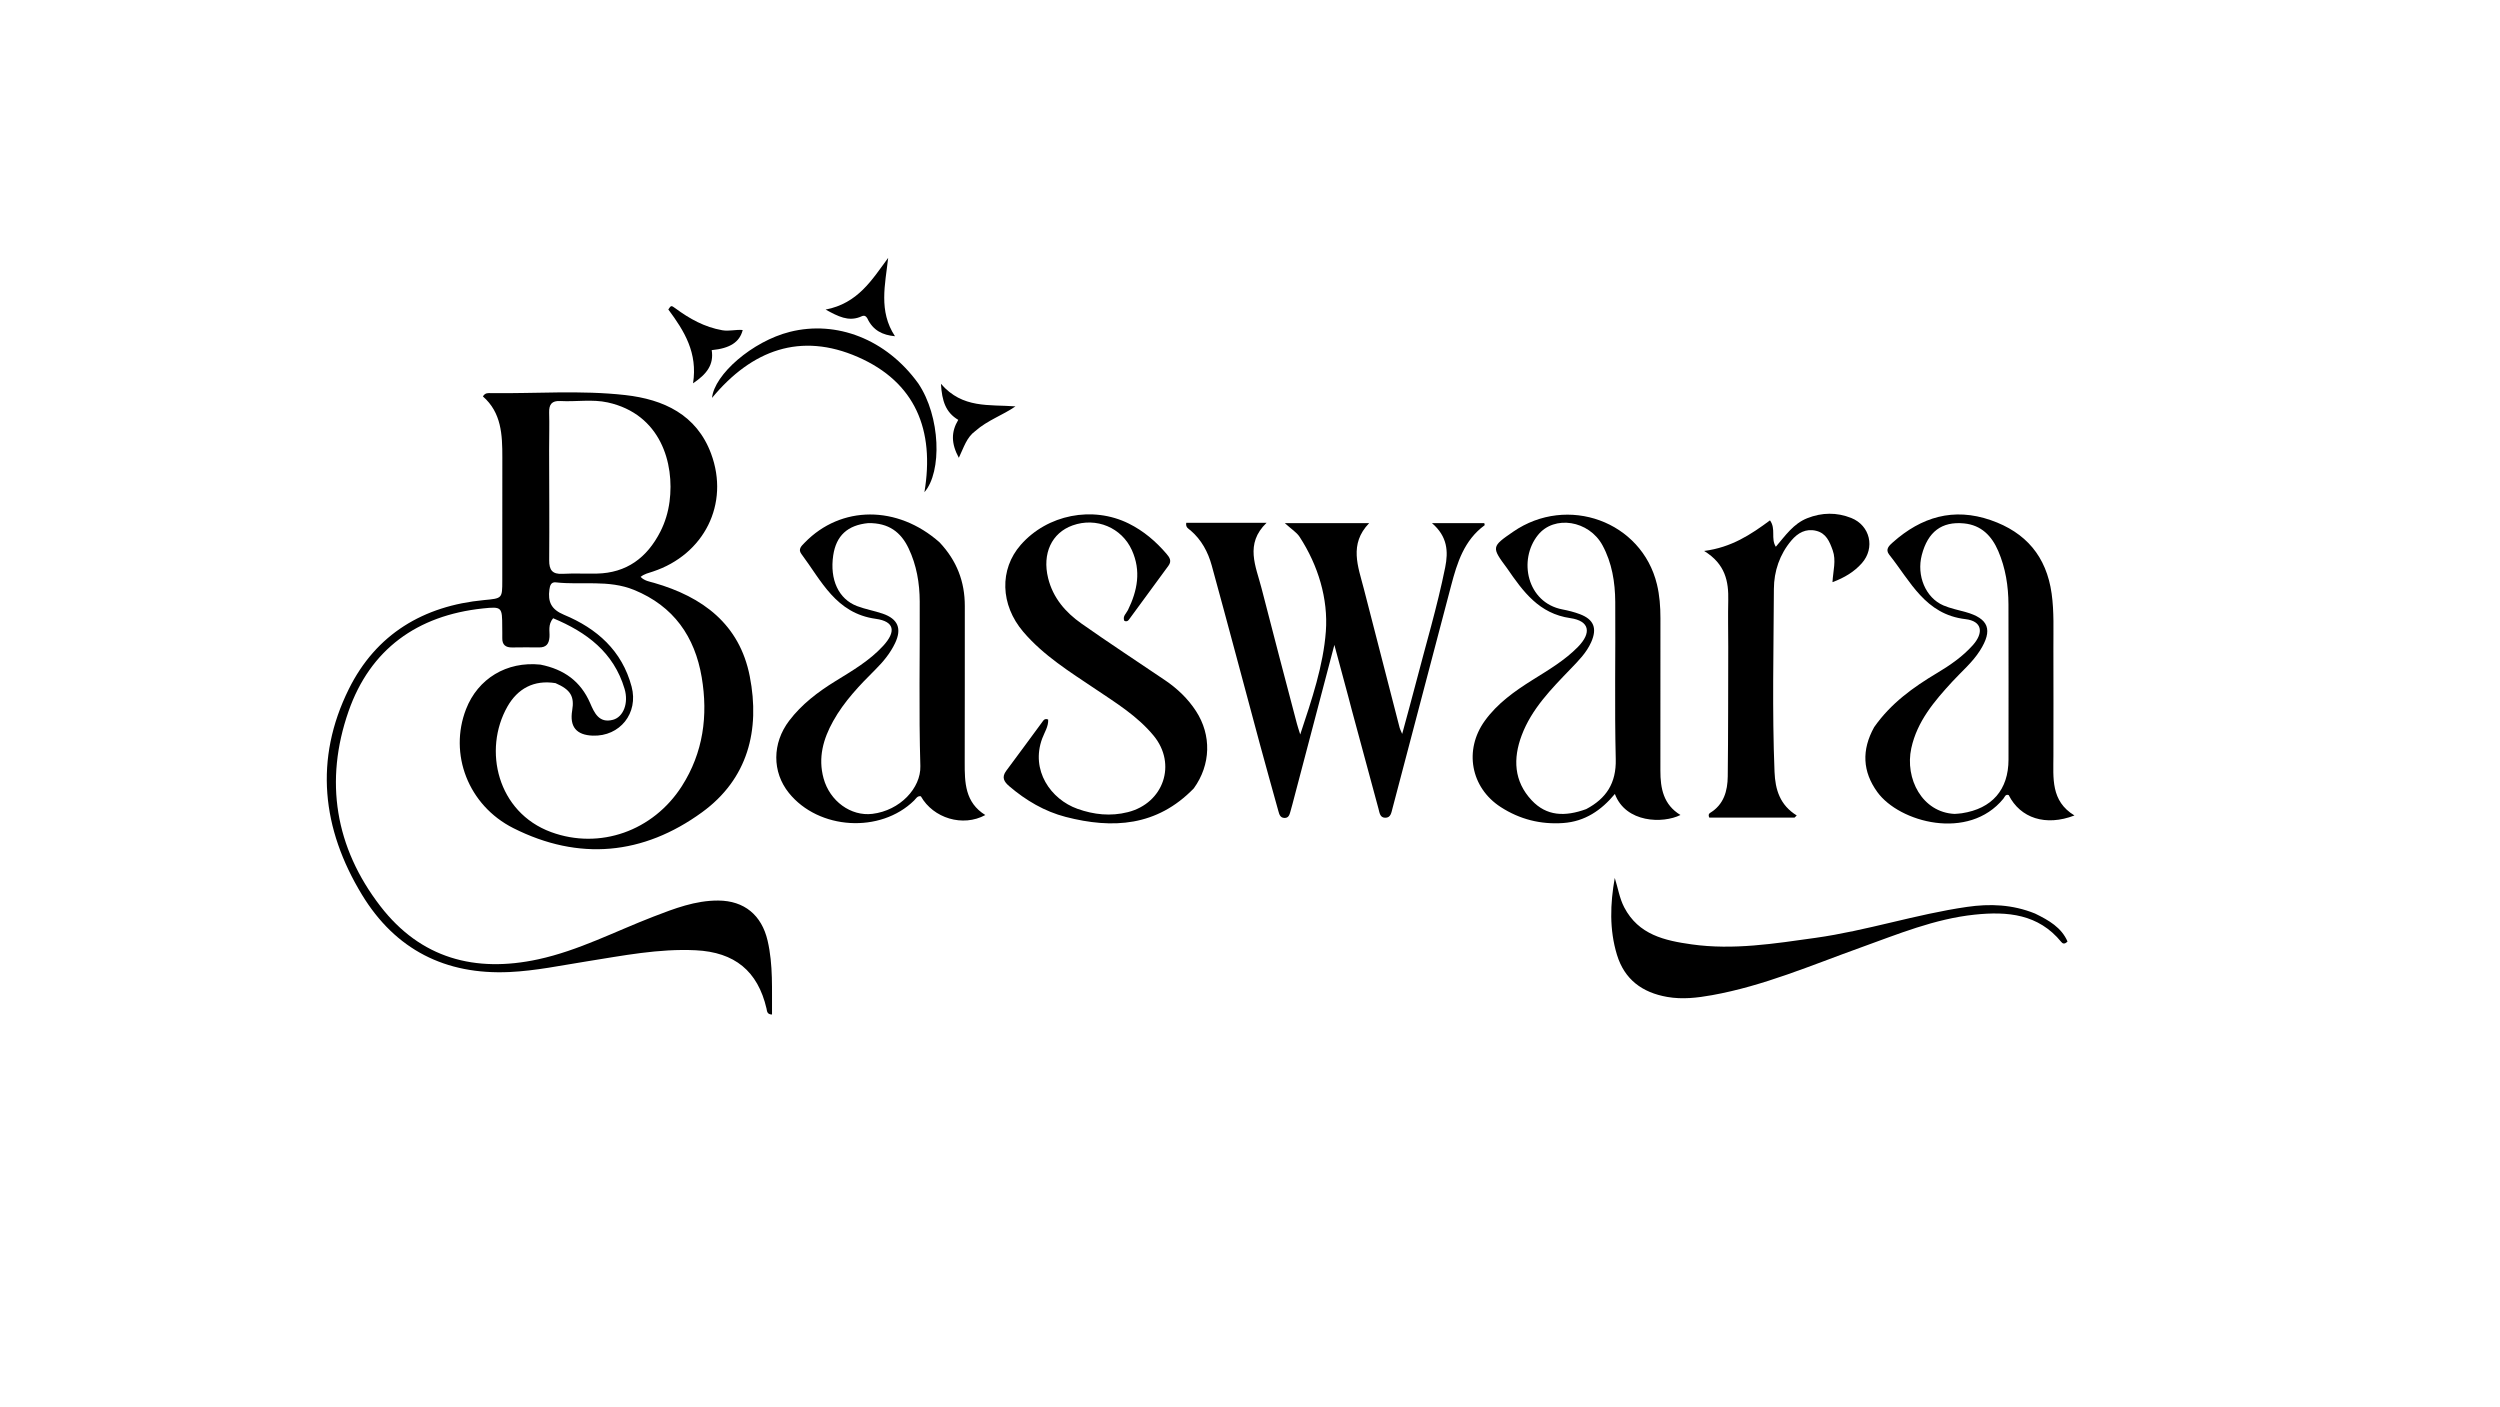
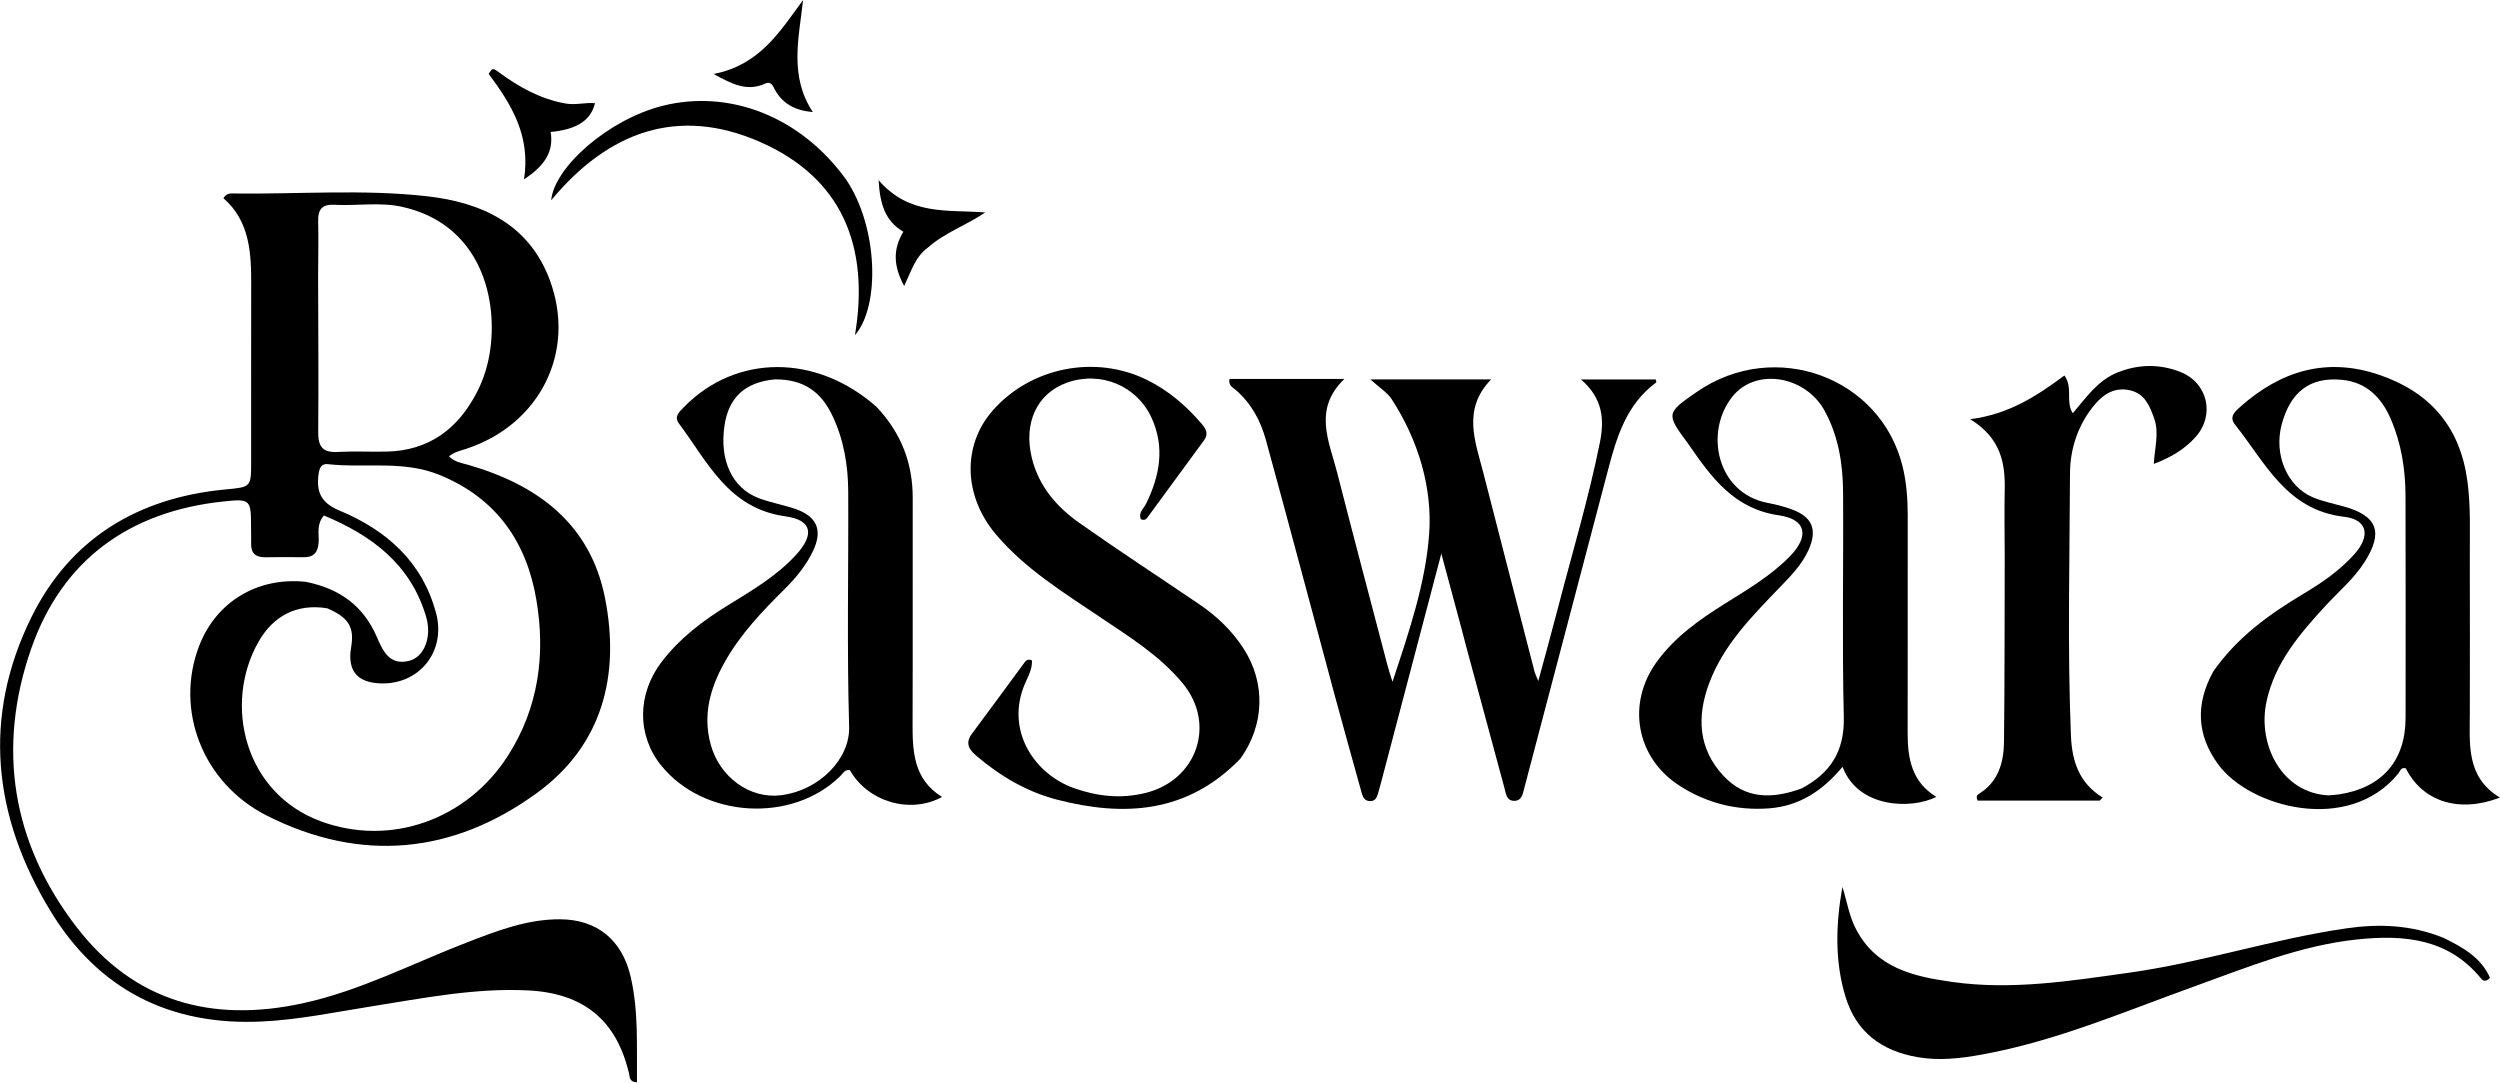
- <svg xmlns="http://www.w3.org/2000/svg" version="1.1" id="Layer_1" x="0px" y="0px" width="100%" viewBox="0 0 1024 576" enable-background="new 0 0 1024 576" xml:space="preserve">
+ <svg xmlns="http://www.w3.org/2000/svg" version="1.1" id="Layer_1" x="0px" y="0px" enable-background="new 0 0 1024 576" xml:space="preserve" viewBox="133.82 105.62 715.9 309.95">
  <path fill="#000000" opacity="1" stroke="none" d=" M221.348,272.224   C231.06,274.155 237.844,279.08 241.703,287.957   C243.423,291.913 245.319,296.362 251.072,294.828   C255.349,293.688 257.558,287.991 255.828,282.169   C251.366,267.149 240.245,258.936 226.56,253.228   C224.334,255.931 225.238,258.544 225.068,260.93   C224.865,263.77 223.706,265.23 220.755,265.184   C217.089,265.127 213.422,265.157 209.756,265.2   C207.122,265.23 205.667,264.132 205.734,261.353   C205.77,259.855 205.716,258.354 205.712,256.854   C205.692,248.68 205.662,248.387 197.766,249.223   C170.905,252.067 151.623,265.93 142.754,291.374   C132.832,319.841 137.234,347.086 155.798,371.169   C172.315,392.594 194.637,398.532 220.449,392.934   C236.998,389.344 252.014,381.47 267.687,375.433   C276.237,372.141 284.809,368.818 294.184,368.865   C304.86,368.919 311.978,374.834 314.411,385.3   C316.737,395.302 316.115,405.402 316.218,415.554   C314.085,415.507 314.188,414.064 313.958,413.077   C310.376,397.706 300.886,390.009 284.981,389.231   C269.854,388.491 255.141,391.434 240.35,393.776   C229.834,395.441 219.372,397.649 208.719,398.146   C182.468,399.372 161.953,388.996 148.273,366.499   C131.848,339.487 128.632,310.977 142.879,282.233   C154.014,259.769 173.399,248.133 198.313,245.786   C205.713,245.089 205.731,245.152 205.735,237.848   C205.745,221.016 205.717,204.183 205.756,187.351   C205.777,178.102 205.405,169.006 197.799,162.375   C198.77,160.76 200.051,161.016 201.155,161.029   C219.473,161.249 237.845,159.763 256.097,161.818   C271.829,163.59 285.311,169.841 291.25,185.79   C298.924,206.397 288.403,227.158 267.439,234.104   C265.72,234.674 263.951,235.038 262.386,236.296   C264.034,237.956 266.026,238.201 267.897,238.739   C287.839,244.473 302.935,255.668 307.105,277.031   C311.407,299.075 306.333,319.055 287.546,332.719   C263.486,350.216 237.138,352.737 210.291,339.213   C191.7,329.849 183.793,308.76 190.888,290.477   C195.737,277.983 207.513,270.791 221.348,272.224  M227.529,279.811   C218.695,278.378 212.006,282.069 207.827,289.434   C197.766,307.168 203.697,332.74 225.749,340.831   C245.619,348.121 267.515,340.402 279.27,322.029   C288.07,308.275 290.069,293.074 287.42,277.41   C284.614,260.82 275.984,248.286 259.721,241.636   C249.233,237.347 238.315,239.73 227.648,238.535   C225.749,238.322 225.259,239.79 225.036,241.469   C224.366,246.499 225.758,249.63 231.012,251.815   C244.479,257.417 254.787,266.486 258.706,281.238   C261.595,292.116 253.912,301.71 242.795,301.318   C236.051,301.08 233.252,297.644 234.371,290.975   C235.325,285.286 233.768,282.499 227.529,279.811  M224.917,184.5   C224.946,199.489 225.064,214.477 224.946,229.464   C224.914,233.494 226.239,235.264 230.427,235.04   C235.077,234.79 239.752,235.034 244.413,234.943   C256.68,234.703 265.034,228.416 270.464,217.797   C272.446,213.92 273.681,209.742 274.249,205.44   C276.316,189.77 270.638,169.643 248.964,164.844   C242.584,163.431 236.013,164.622 229.543,164.262   C226.002,164.066 224.834,165.666 224.928,169.013   C225.065,173.839 224.932,178.671 224.917,184.5  z" />
  <path fill="#000000" opacity="1" stroke="none" d=" M552.317,285.557   C550.39,278.437 548.585,271.708 546.556,264.145   C540.667,286.525 535.008,308.032 529.346,329.539   C529.092,330.504 528.821,331.465 528.548,332.426   C528.178,333.732 527.816,335.113 526.06,335.028   C524.379,334.946 524.004,333.603 523.64,332.283   C521.116,323.138 518.534,314.009 516.063,304.85   C509.477,280.437 503.018,255.99 496.32,231.609   C494.811,226.117 492.131,221.092 487.651,217.257   C486.833,216.557 485.545,216.065 485.892,214.127   C496.501,214.127 507.173,214.127 518.801,214.127   C509.755,222.817 514.433,231.977 516.721,240.932   C521.458,259.466 526.37,277.955 531.222,296.46   C531.548,297.701 531.976,298.916 532.573,300.843   C537.333,286.523 542.045,272.592 543.07,258.601   C544.043,245.313 539.968,231.653 532.321,219.902   C531.11,218.041 528.995,216.768 526.249,214.268   C538.422,214.268 549.186,214.268 560.816,214.268   C552.448,222.902 556.298,232.075 558.62,241.142   C563.487,260.152 568.401,279.151 573.306,298.151   C573.422,298.6 573.661,299.017 574.333,300.618   C576.35,293.143 578.151,286.694 579.827,280.214   C583.949,264.28 588.711,248.507 591.959,232.354   C593.26,225.882 592.91,219.745 586.535,214.278   C594.373,214.278 601.154,214.278 607.966,214.278   C608.008,214.553 608.203,215.066 608.084,215.153   C599.715,221.291 596.852,230.459 594.381,239.868   C586.523,269.786 578.636,299.696 570.761,329.608   C570.634,330.091 570.512,330.576 570.377,331.057   C569.89,332.79 569.728,335.018 567.313,334.947   C565.212,334.886 565.058,332.849 564.627,331.254   C560.984,317.763 557.332,304.274 553.688,290.783   C553.254,289.176 552.854,287.56 552.317,285.557  z" />
  <path fill="#000000" opacity="1" stroke="none" d=" M384.848,222.155   C391.925,229.667 395.204,238.286 395.185,248.243   C395.144,269.57 395.229,290.897 395.146,312.224   C395.113,320.546 395.263,328.688 403.582,333.839   C394.389,338.863 382.267,335.15 377.187,326.158   C375.749,325.879 375.196,327.121 374.421,327.882   C360.624,341.439 335.319,339.923 323.13,324.789   C316.215,316.203 316.241,304.421 323.255,295.197   C328.377,288.462 334.986,283.445 342.12,279.039   C349.061,274.753 356.144,270.649 361.744,264.544   C367.104,258.701 366.426,254.536 358.707,253.471   C342.369,251.217 336.466,237.895 328.233,226.883   C326.76,224.913 328.326,223.581 329.658,222.215   C344.497,206.989 367.581,206.845 384.848,222.155  M355.655,214.262   C347.183,215.076 342.488,219.398 341.285,227.491   C339.814,237.393 343.462,245.371 351.061,248.261   C354.464,249.555 358.12,250.172 361.57,251.359   C367.802,253.505 369.469,257.472 366.628,263.424   C364.677,267.511 361.835,270.989 358.619,274.186   C352.117,280.65 345.769,287.273 341.268,295.359   C337.195,302.675 335.017,310.341 337.331,318.812   C339.878,328.135 348.508,334.43 357.344,333.355   C368.665,331.976 377.24,322.763 376.978,313.781   C376.322,291.324 376.823,268.836 376.716,246.361   C376.68,238.829 375.443,231.472 372.149,224.569   C368.996,217.96 364.043,214.162 355.655,214.262  z" />
  <path fill="#000000" opacity="1" stroke="none" d=" M767.649,297.852   C774.504,288.049 783.669,281.494 793.448,275.649   C798.751,272.479 803.821,268.992 807.985,264.357   C812.708,259.1 811.826,254.39 805.087,253.607   C788.532,251.684 782.485,238.041 773.831,227.2   C772.071,224.997 773.817,223.467 775.309,222.141   C787.001,211.751 800.167,207.763 815.421,213.055   C829.806,218.046 838.221,227.909 840.351,243.137   C841.396,250.61 841.036,258.087 841.072,265.565   C841.141,280.215 841.079,294.866 841.078,309.516   C841.078,318.615 839.896,328.095 849.694,334.014   C837.947,338.551 827.536,335.145 822.766,325.666   C821.394,325.171 821.103,326.509 820.574,327.155   C806.343,344.567 777.959,336.867 768.947,324.416   C762.906,316.069 762.444,307.235 767.649,297.852  M800.609,333.378   C801.602,333.291 802.604,333.258 803.588,333.108   C815.956,331.222 822.683,323.468 822.685,311.102   C822.689,289.939 822.731,268.777 822.664,247.615   C822.64,240.072 821.485,232.683 818.483,225.697   C815.815,219.49 811.538,215.078 804.468,214.388   C795.324,213.495 789.65,217.824 787.171,227.311   C784.957,235.786 788.722,244.854 796.033,247.989   C798.911,249.223 802.059,249.835 805.096,250.687   C814.64,253.366 816.358,258.024 810.978,266.498   C807.903,271.342 803.524,274.998 799.697,279.16   C792.332,287.17 785.265,295.428 782.868,306.462   C780.155,318.952 787.361,332.774 800.609,333.378  z" />
  <path fill="#000000" opacity="1" stroke="none" d=" M617.258,232.711   C610.854,224.098 610.887,223.922 619.799,217.788   C642.052,202.47 672.456,213.555 678.685,239.344   C679.775,243.857 680.118,248.526 680.113,253.203   C680.09,274.016 680.135,294.83 680.096,315.643   C680.082,322.931 681.342,329.599 688.318,333.821   C681.165,337.408 665.908,337.114 661.456,325.201   C655.875,331.921 649.187,336.467 640.359,337.106   C631.072,337.779 622.483,335.6 614.697,330.57   C602.38,322.613 599.57,307.193 608.17,295.253   C613.336,288.081 620.398,283.096 627.767,278.477   C634.255,274.411 640.89,270.522 646.302,264.999   C652.017,259.168 651.102,254.322 643.217,253.187   C630.41,251.344 623.928,242.414 617.258,232.711  M649.704,331.409   C657.917,327.064 662.049,320.808 661.811,310.954   C661.294,289.486 661.749,267.996 661.605,246.517   C661.551,238.482 660.283,230.553 656.391,223.373   C650.838,213.13 636.604,210.866 629.953,219.142   C621.758,229.338 625.468,246.827 639.946,249.615   C642.385,250.085 644.834,250.695 647.152,251.574   C652.882,253.75 654.255,257.396 651.739,263.05   C649.798,267.413 646.478,270.701 643.246,274.058   C635.381,282.228 627.35,290.353 623.275,301.219   C619.722,310.692 620.037,319.958 627.363,327.791   C633.494,334.346 641.022,334.574 649.704,331.409  z" />
  <path fill="#000000" opacity="1" stroke="none" d=" M488.992,322.9   C473.862,338.522 455.721,339.584 436.489,334.603   C427.869,332.37 420.216,327.865 413.4,322.041   C411.238,320.193 410.154,318.385 412.174,315.691   C417.268,308.898 422.25,302.02 427.301,295.193   C427.69,294.666 428.268,294.282 429.33,294.712   C429.498,297.534 427.818,299.973 426.882,302.5   C422.071,315.494 430.367,327.403 441.361,331.308   C448.034,333.679 454.883,334.447 461.988,332.652   C476.631,328.953 482.126,312.936 472.502,301.301   C465.923,293.348 457.232,287.983 448.799,282.31   C438.3,275.246 427.472,268.572 419.134,258.797   C409.687,247.72 409.306,233.197 418.099,223.173   C428.989,210.757 447.517,207.093 462.336,214.444   C468.401,217.452 473.438,221.747 477.82,226.868   C479.101,228.365 480.022,229.786 478.596,231.723   C473.166,239.097 467.776,246.501 462.351,253.88   C461.943,254.434 461.326,254.673 460.532,254.305   C459.71,252.444 461.32,251.275 462.003,249.884   C465.909,241.917 467.451,233.839 463.625,225.357   C459.459,216.124 449.059,211.742 439.36,215.196   C430.744,218.264 426.83,226.761 429.312,236.818   C431.303,244.883 436.403,250.78 442.908,255.366   C454.204,263.329 465.784,270.888 477.226,278.643   C482.242,282.043 486.572,286.17 489.885,291.269   C496.276,301.103 495.992,313.187 488.992,322.9  z" />
  <path fill="#000000" opacity="1" stroke="none" d=" M707.89,265   C707.88,258.336 707.745,252.169 707.891,246.008   C708.077,238.166 706.743,231.05 698.014,225.67   C709.215,224.223 717.133,218.956 724.987,213.142   C727.519,216.649 725.225,220.569 727.379,223.953   C731.294,219.381 734.575,214.509 740.237,212.262   C746.262,209.87 752.336,209.807 758.236,212.148   C766.022,215.237 768.144,224.445 762.601,230.698   C759.501,234.195 755.54,236.61 750.582,238.459   C750.835,233.789 752.181,229.597 750.666,225.375   C749.382,221.799 747.992,218.418 743.909,217.42   C739.703,216.391 736.405,218.256 733.773,221.357   C728.931,227.064 726.616,234.025 726.585,241.202   C726.479,266.183 725.847,291.169 726.847,316.152   C727.14,323.471 729.082,329.774 735.941,334.012   C735.646,334.302 735.351,334.593 735.056,334.883   C723.389,334.883 711.723,334.883 700.122,334.883   C699.735,334.058 699.791,333.372 700.426,332.986   C706.093,329.546 707.618,323.976 707.687,317.978   C707.886,300.487 707.84,282.993 707.89,265  z" />
  <path fill="#000000" opacity="1" stroke="none" d=" M833.545,374.186   C839.265,376.976 844.354,379.909 846.857,385.634   C845.625,386.939 844.817,386.465 844.312,385.844   C834.948,374.342 822.24,373.241 808.874,374.633   C792.463,376.342 777.332,382.644 761.991,388.161   C741.97,395.361 722.348,403.832 701.241,407.623   C695.181,408.711 689.108,409.431 682.895,408.343   C672.625,406.546 665.39,401.197 662.306,391.087   C659.15,380.737 659.532,370.193 661.406,359.597   C662.718,363.643 663.295,367.842 665.285,371.654   C671.155,382.9 681.843,385.262 692.937,386.821   C709.996,389.217 726.825,386.503 743.632,384.146   C764.566,381.209 784.746,374.497 805.67,371.469   C815.038,370.113 824.274,370.428 833.545,374.186  z" />
  <path fill="#000000" opacity="1" stroke="none" d=" M376.1,157.019   C385.282,170.578 385.913,193.274 378.642,201.602   C382.901,176.177 374.97,156.554 351.401,146.236   C327.977,135.982 307.983,143.274 291.648,162.979   C292.586,153.371 308.173,139.798 323.527,135.929   C342.634,131.115 363.016,138.909 376.1,157.019  z" />
  <path fill="#000000" opacity="1" stroke="none" d=" M273.746,126.761   C274.861,125.083 274.912,125.013 276.648,126.294   C282.448,130.572 288.574,133.994 295.838,135.269   C298.677,135.767 301.398,134.911 304.213,135.173   C302.966,140.138 299.005,142.694 291.514,143.414   C292.465,149.388 289.466,153.253 283.874,157.005   C285.821,144.53 280.332,135.608 273.746,126.761  z" />
  <path fill="#000000" opacity="1" stroke="none" d=" M355.245,130.379   C354.191,128.618 353.132,129.53 352.089,129.908   C347.393,131.61 343.494,129.742 338.17,126.804   C351.436,124.237 357.137,114.636 363.79,105.629   C362.585,116.566 359.772,127.402 366.585,137.723   C361.546,137.246 357.595,135.403 355.245,130.379  z" />
  <path fill="#000000" opacity="1" stroke="none" d=" M399.519,176.525   C395.913,179.156 394.835,183.123 392.739,187.519   C389.553,181.645 389.557,176.883 392.501,171.974   C387.347,168.922 385.831,164.258 385.411,157.21   C394.243,167.461 405.228,165.622 415.936,166.453   C410.672,170.094 404.538,172.104 399.519,176.525  z" />
</svg>
